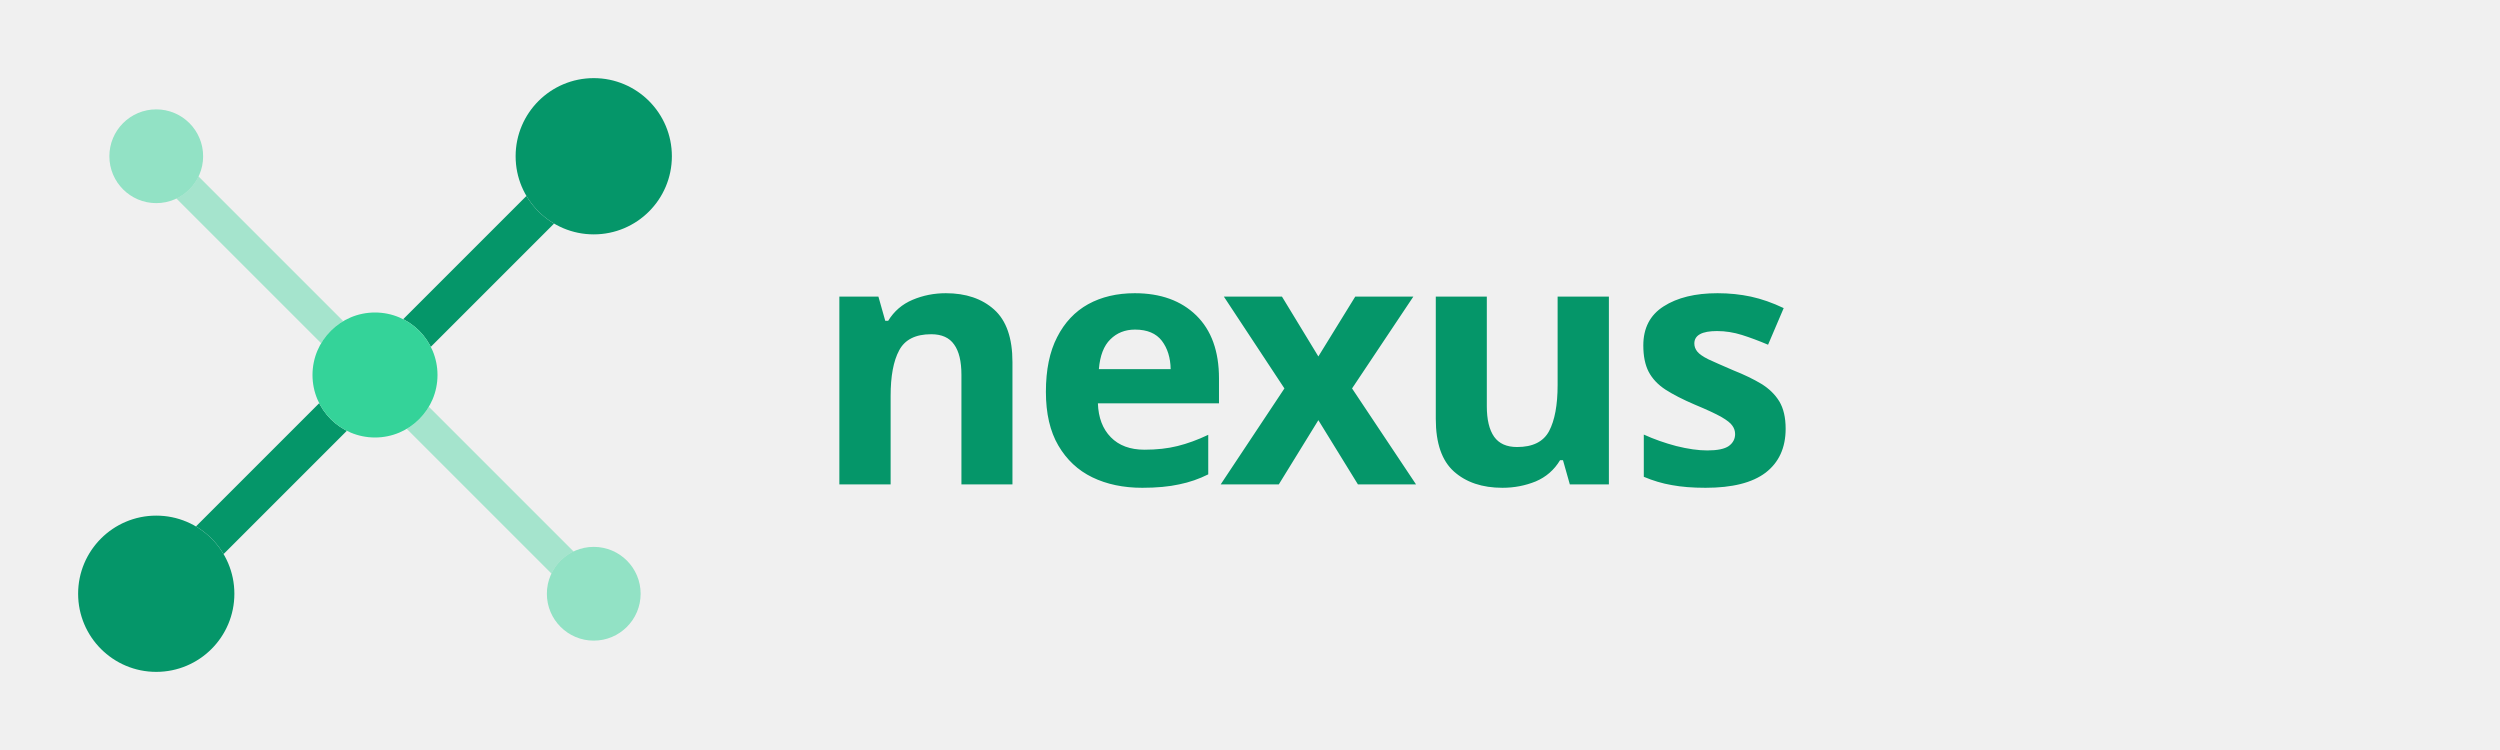
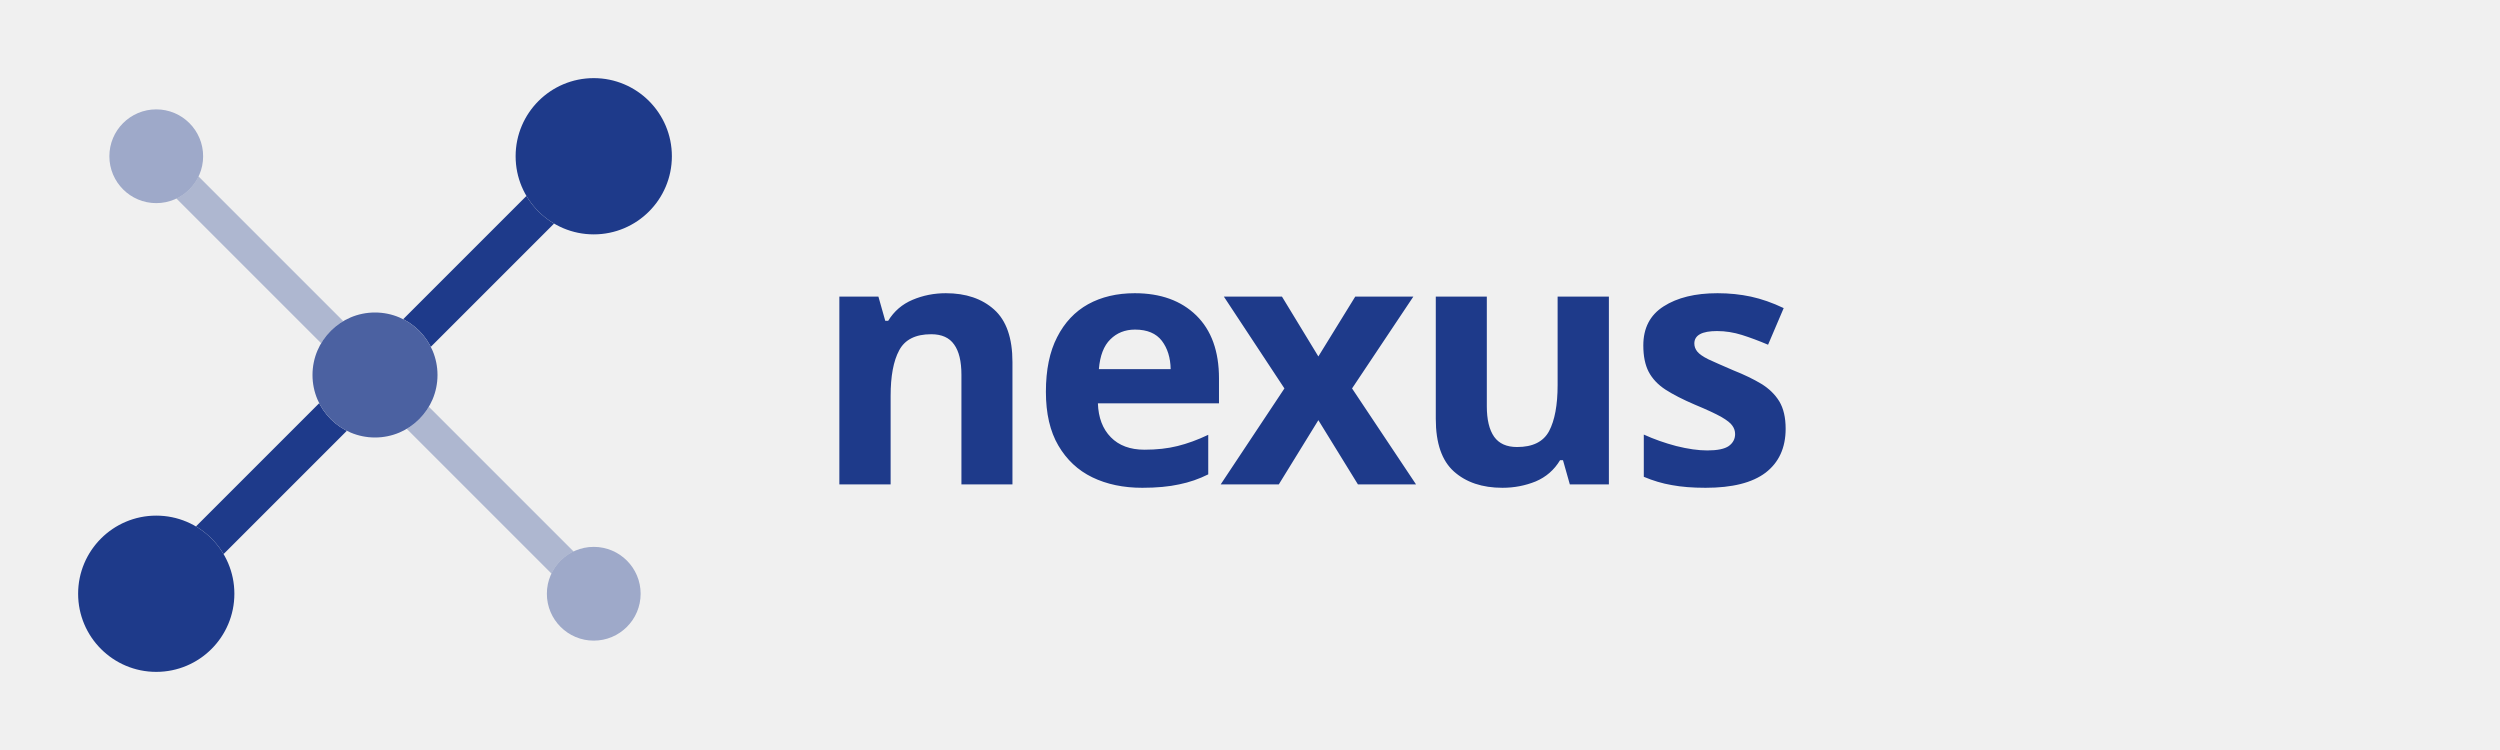
<svg xmlns="http://www.w3.org/2000/svg" viewBox="0 0 160 48" fill="none">
  <defs>
    <mask id="cut-node-interiors" maskUnits="userSpaceOnUse" x="0" y="0" width="48" height="48">
      <rect width="48" height="48" fill="white" />
      <circle cx="10" cy="38" r="5" fill="black" />
      <circle cx="38" cy="10" r="5" fill="black" />
      <circle cx="24" cy="24" r="4" fill="black" />
      <circle cx="10" cy="10" r="3" fill="black" />
      <circle cx="38" cy="38" r="3" fill="black" />
    </mask>
  </defs>
  <g mask="url(#cut-node-interiors)">
-     <line x1="10" y1="38" x2="24" y2="24" stroke="#059669" stroke-width="2.5" stroke-linecap="round" />
-     <line x1="24" y1="24" x2="38" y2="10" stroke="#059669" stroke-width="2.5" stroke-linecap="round" />
-     <line x1="10" y1="10" x2="38" y2="38" stroke="#34D399" stroke-width="2" stroke-linecap="round" opacity="0.4" />
+     <line x1="10" y1="38" x2="24" y2="24" stroke="#1E3A8A" stroke-width="2.5" stroke-linecap="round" />
+     <line x1="24" y1="24" x2="38" y2="10" stroke="#1E3A8A" stroke-width="2.5" stroke-linecap="round" />
+     <line x1="10" y1="10" x2="38" y2="38" stroke="#4B61A1" stroke-width="2" stroke-linecap="round" opacity="0.4" />
  </g>
-   <circle cx="10" cy="38" r="5" fill="#059669" />
-   <circle cx="38" cy="10" r="5" fill="#059669" />
-   <circle cx="24" cy="24" r="4" fill="#34D399" />
-   <circle cx="10" cy="10" r="3" fill="#34D399" opacity="0.5" />
-   <circle cx="38" cy="38" r="3" fill="#34D399" opacity="0.5" />
-   <text x="52" y="31" font-family="DM Sans, sans-serif" font-size="22" font-weight="800" fill="#059669" letter-spacing="-0.5">nexus</text>
+   <circle cx="10" cy="38" r="5" fill="#1E3A8A" />
+   <circle cx="38" cy="10" r="5" fill="#1E3A8A" />
+   <circle cx="24" cy="24" r="4" fill="#4B61A1" />
+   <circle cx="10" cy="10" r="3" fill="#4B61A1" opacity="0.5" />
+   <circle cx="38" cy="38" r="3" fill="#4B61A1" opacity="0.5" />
+   <text x="52" y="31" font-family="DM Sans, sans-serif" font-size="22" font-weight="800" fill="#1E3A8A" letter-spacing="-0.5">nexus</text>
</svg>
